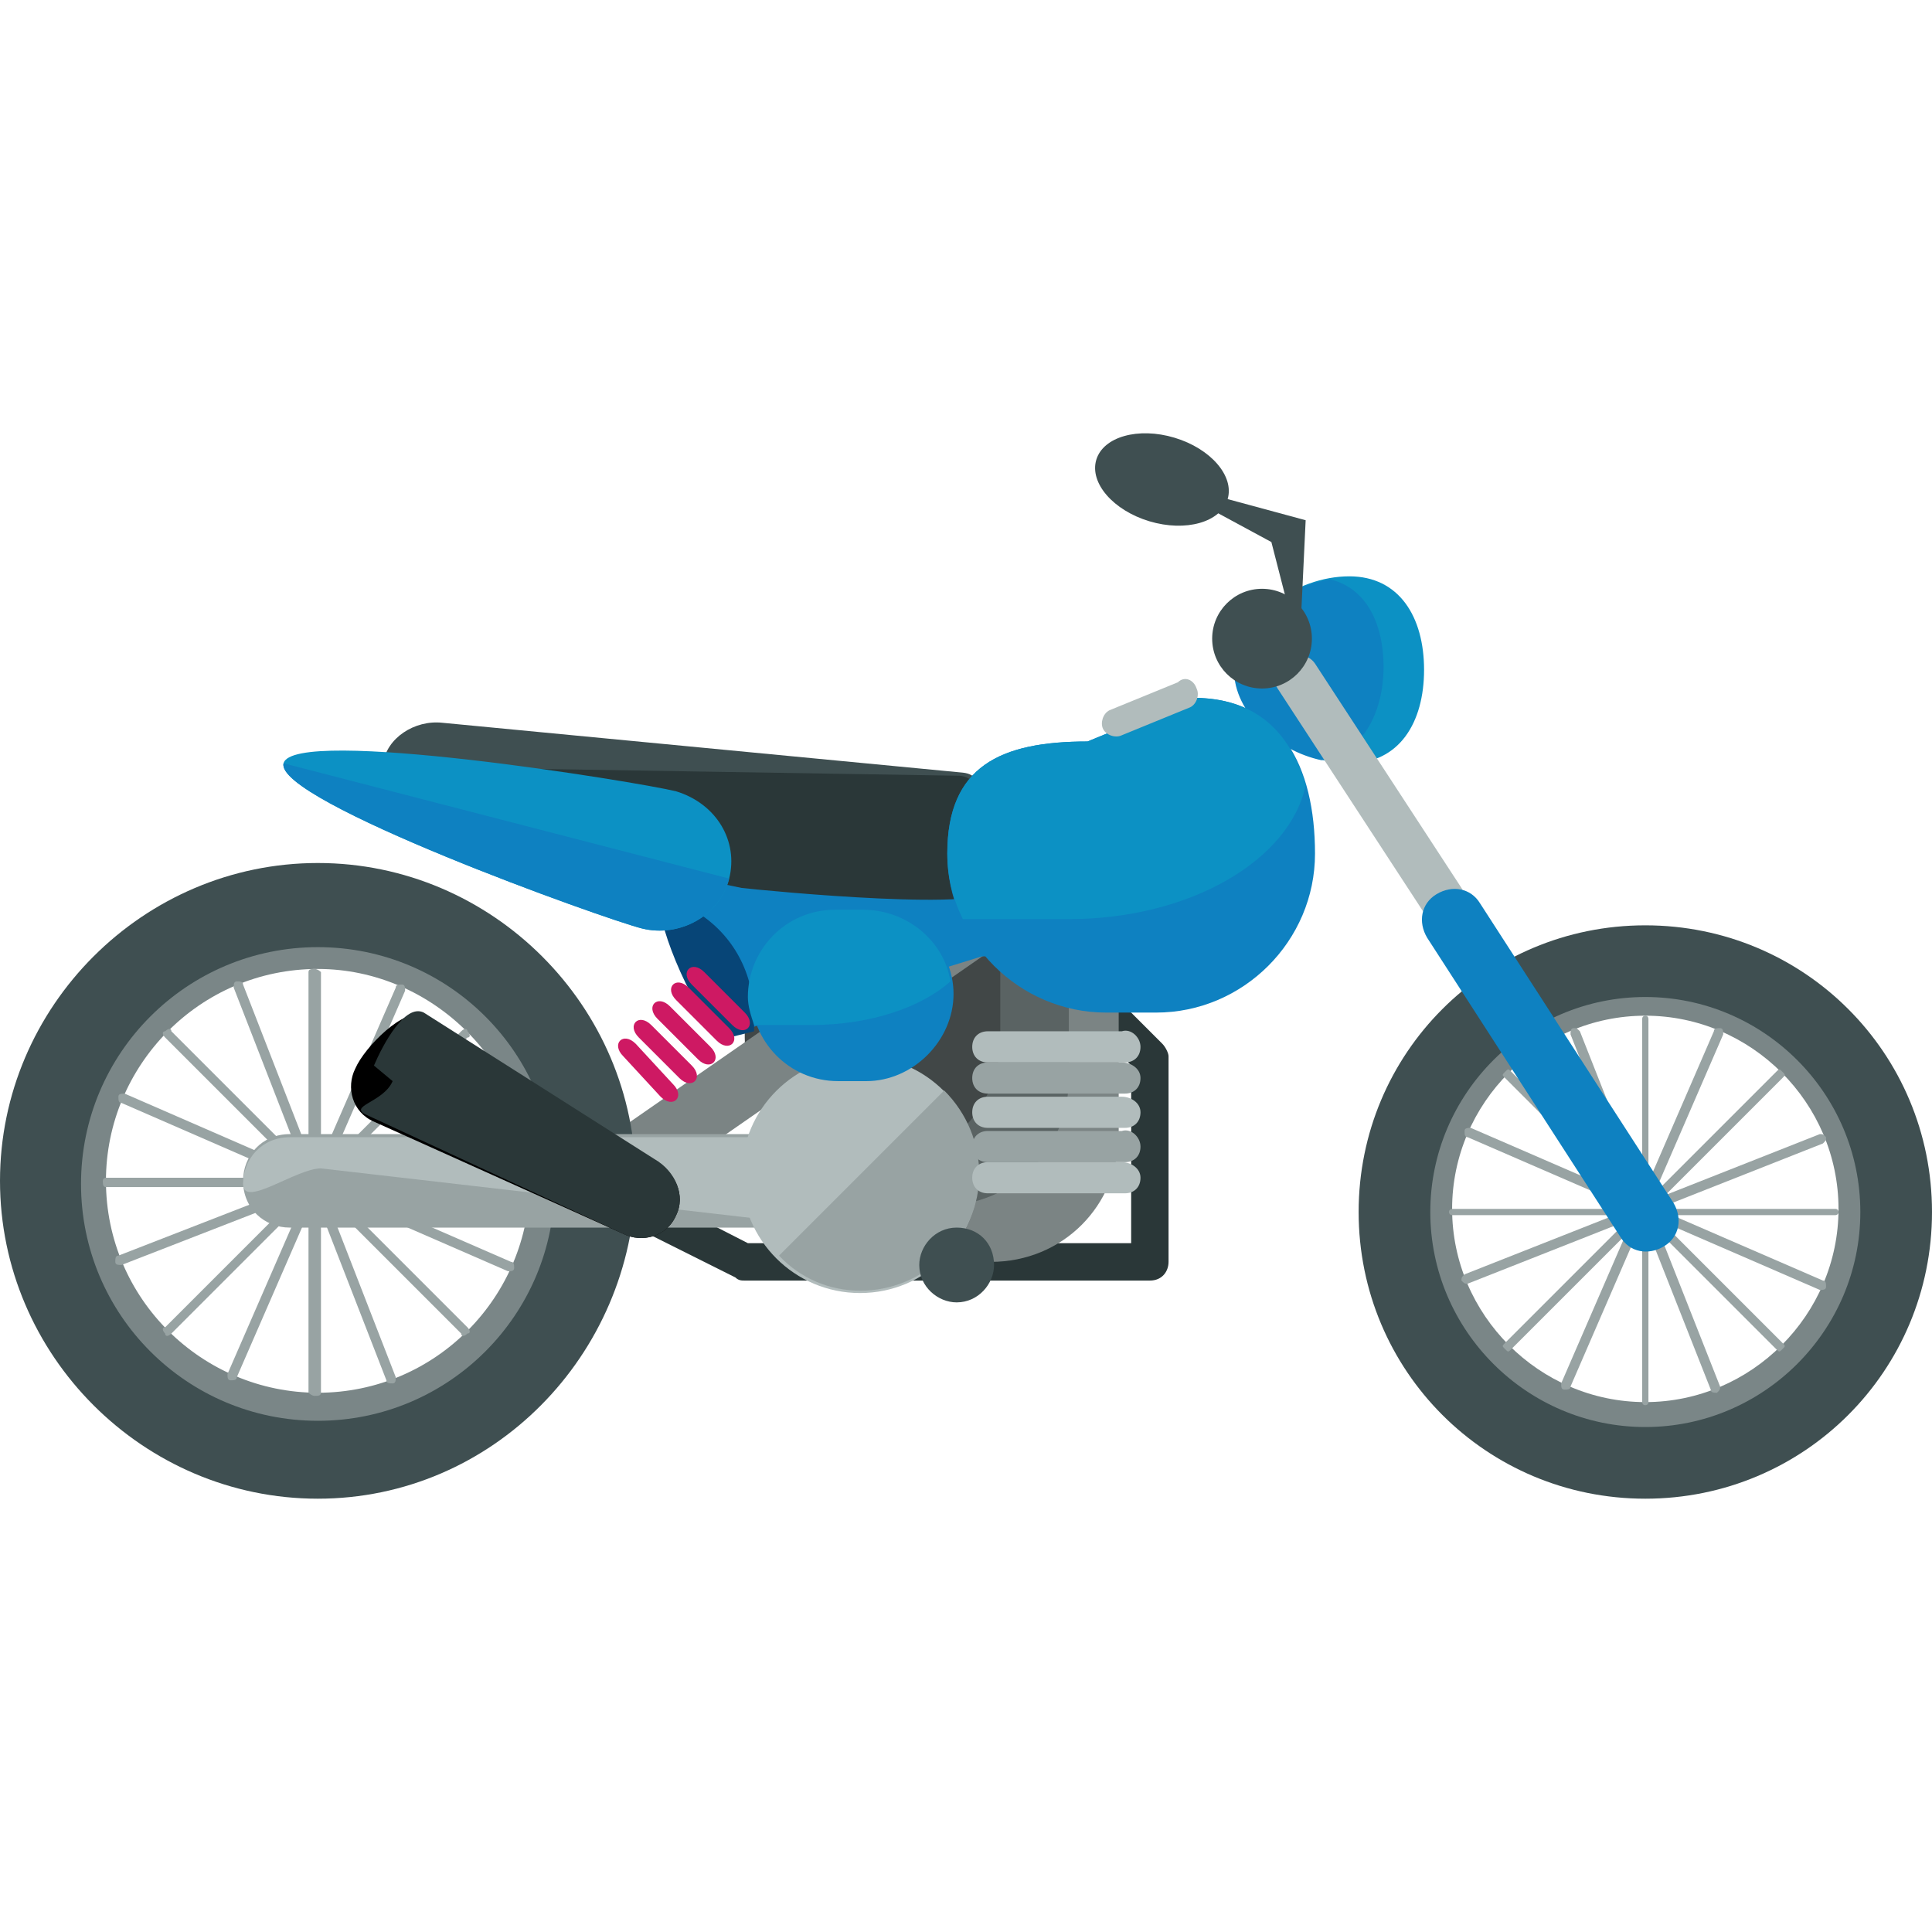
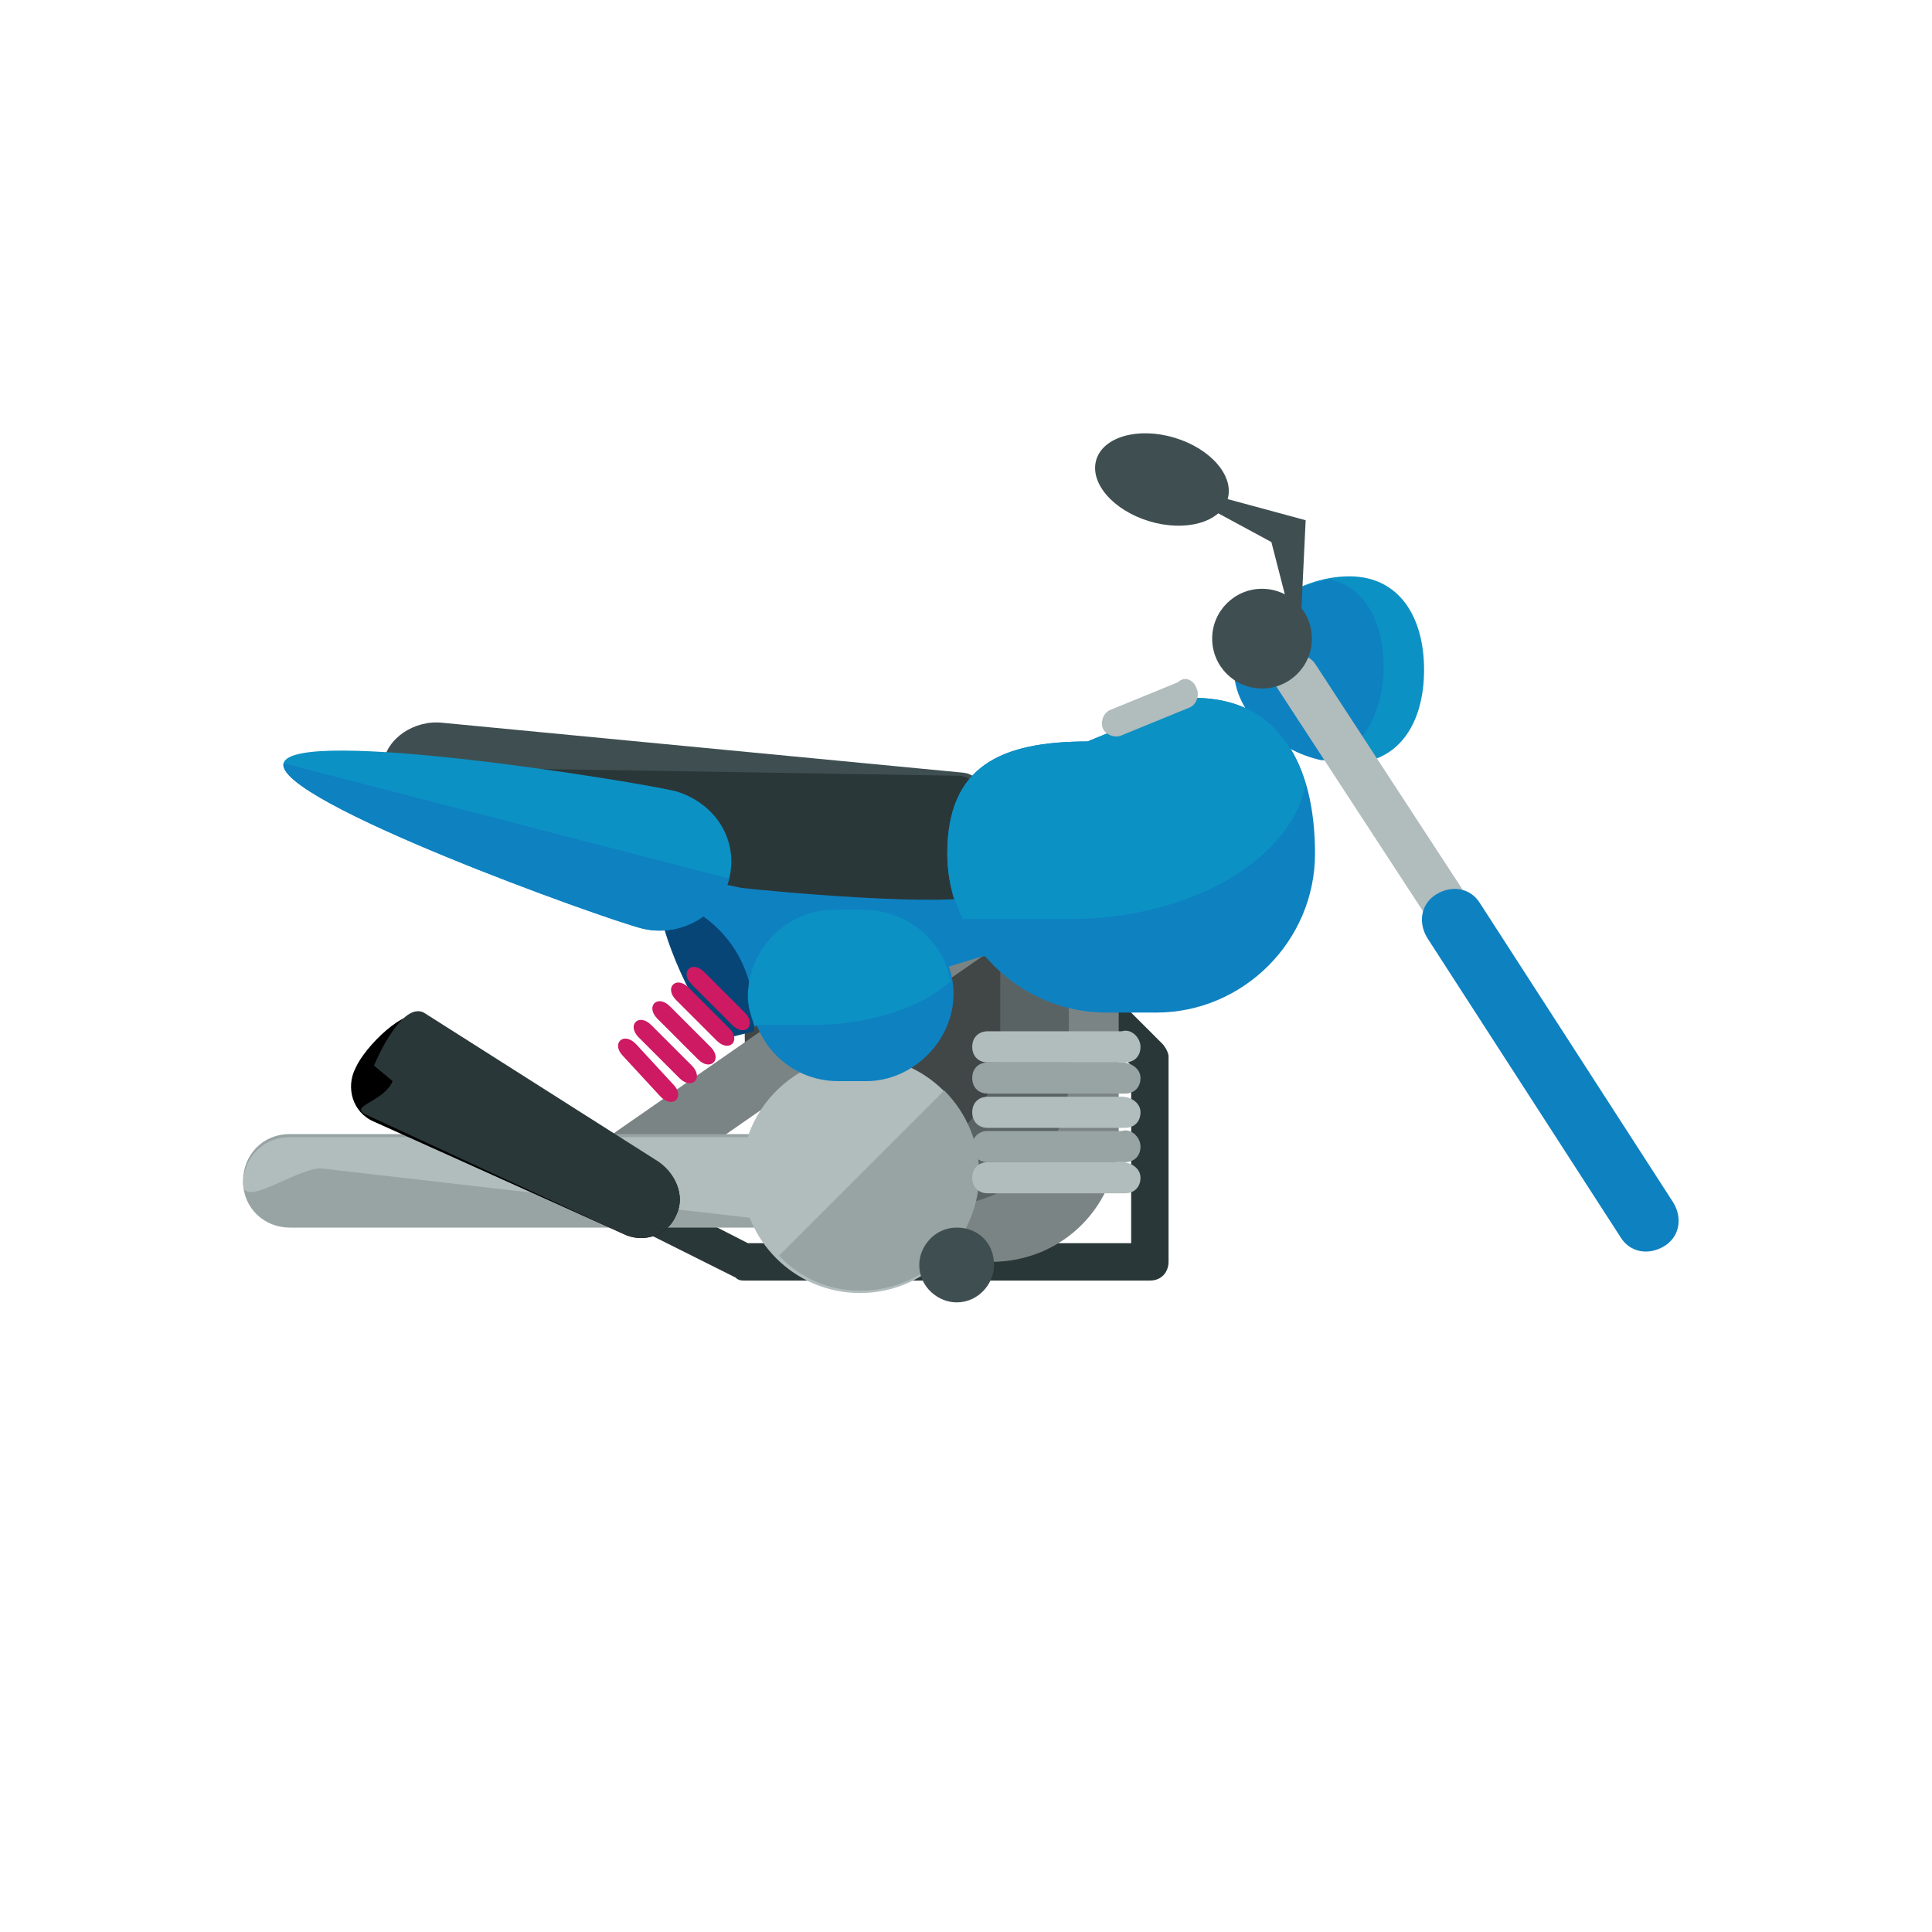
- <svg xmlns="http://www.w3.org/2000/svg" height="800px" width="800px" version="1.1" id="Layer_1" viewBox="0 0 496 496" xml:space="preserve">
-   <path style="fill:#0C91C4;" d="M365.6,171.959c0,13.6-6.4,24-19.2,24c-13.6,0-28.8-10.4-28.8-24s15.2-24,28.8-24  C359.2,147.959,365.6,158.359,365.6,171.959z" />
-   <path style="fill:#0E81C1;" d="M341.6,148.759c-12,1.6-24.8,12-24.8,23.2s11.2,20.8,22.4,23.2c10.4-1.6,16-12,16-24  C355.2,160.759,351.2,151.159,341.6,148.759z" />
-   <path style="fill:#2A3738;" d="M295.2,328.759h-104c-0.8,0-1.6,0-2.4-0.8l-35.2-17.6c-2.4-0.8-3.2-4-2.4-6.4s4-3.2,6.4-2.4  l34.4,17.6h98.4v-45.6l-10.4-11.2c-1.6-1.6-1.6-4.8,0-6.4c1.6-1.6,4.8-1.6,6.4,0l12,12c0.8,0.8,1.6,2.4,1.6,3.2v52.8  C300,326.359,298.4,328.759,295.2,328.759z" />
-   <path style="fill:#7B8484;" d="M287.2,291.159c0,18.4-14.4,32.8-32.8,32.8l0,0c-18.4,0-32.8-14.4-32.8-32.8v-32.8  c0-18.4,14.4-32.8,32.8-32.8l0,0c18.4,0,32.8,14.4,32.8,32.8V291.159z" />
-   <path style="fill:#5A6363;" d="M274.4,276.759c0,18.4-14.4,32.8-32.8,32.8l0,0c-18.4,0-32.8-14.4-32.8-32.8v-32.8  c0-18.4,14.4-32.8,32.8-32.8l0,0c18.4,0,32.8,14.4,32.8,32.8V276.759z" />
-   <path style="fill:#414747;" d="M256.8,266.359c0,18.4-14.4,32.8-32.8,32.8l0,0c-18.4,0-32.8-14.4-32.8-32.8v-32.8  c0-18.4,14.4-32.8,32.8-32.8l0,0c18.4,0,32.8,14.4,32.8,32.8V266.359z" />
+ <svg xmlns="http://www.w3.org/2000/svg" width="100%" height="100%" viewBox="0 0 496 496" version="1.1" xml:space="preserve" style="fill-rule:evenodd;clip-rule:evenodd;stroke-linejoin:round;stroke-miterlimit:2;">
  <g>
-     <path style="fill:#7B8484;" d="M280,215.959c2.4,4,0.8,9.6-4.8,13.6l-107.2,74.4c-4.8,3.2-11.2,3.2-14.4,0l0,0   c-2.4-4-0.8-9.6,4.8-13.6l107.2-74.4C270.4,211.959,276.8,211.959,280,215.959L280,215.959z" />
-     <path style="fill:#7B8484;" d="M244.8,246.359c-1.6,4.8-6.4,6.4-12,4.8l-105.6-33.6c-4.8-1.6-8-6.4-6.4-11.2l0,0   c1.6-4.8,6.4-6.4,12-4.8l105.6,33.6C243.2,237.559,246.4,242.359,244.8,246.359L244.8,246.359z" />
-   </g>
-   <path style="fill:#0E81C1;" d="M263.2,234.359c0,6.4-4.8,11.2-11.2,11.2l-64.8,20c-6.4,0-17.6-26.4-17.6-32.8l9.6,0.8  c0-6.4,4.8-11.2,11.2-11.2h60.8C257.6,223.159,263.2,227.959,263.2,234.359L263.2,234.359z" />
-   <path style="fill:#074577;" d="M179.2,234.359L179.2,234.359l-9.6-0.8c0,6.4,11.2,32.8,17.6,32.8l6.4-1.6v-3.2  C193.6,249.559,188,239.959,179.2,234.359z" />
-   <path style="fill:#3F4F51;" d="M256,227.959c-0.8,6.4-40-1.6-47.2-3.2l-99.2-14.4c-7.2-0.8-12-7.2-11.2-14.4l0,0  c0.8-6.4,8-11.2,15.2-10.4l133.6,12.8c7.2,0.8,1.6,8.8,0,16L256,227.959z" />
-   <path style="fill:#2A3738;" d="M246.4,199.159c7.2,0.8,1.6,8.8,0,16l9.6,12.8c-0.8,6.4-58.4,0.8-65.6,0l-80.8-16.8  c-7.2-0.8-12-7.2-11.2-14.4l0,0" />
-   <path style="fill:#3F4F51;" d="M81.6,384.759c-44.8,0-81.6-36.8-81.6-81.6s36.8-81.6,81.6-81.6s81.6,36.8,81.6,81.6  C162.4,347.959,126.4,384.759,81.6,384.759z M81.6,245.559c-32,0-58.4,26.4-58.4,58.4s26.4,58.4,58.4,58.4s58.4-26.4,58.4-58.4  C139.2,271.159,113.6,245.559,81.6,245.559z" />
-   <path style="fill:#7A8687;" d="M81.6,364.759c-33.6,0-60.8-27.2-60.8-60.8s27.2-60.8,60.8-60.8s60.8,27.2,60.8,60.8  S115.2,364.759,81.6,364.759z M81.6,248.759c-30.4,0-54.4,24.8-54.4,54.4c0,30.4,24.8,54.4,54.4,54.4c30.4,0,54.4-24.8,54.4-54.4  C136,273.559,111.2,248.759,81.6,248.759z" />
-   <g>
-     <path style="fill:#98A3A3;" d="M82.4,357.559c0,0.8-0.8,0.8-1.6,0.8l0,0c-0.8,0-1.6-0.8-1.6-0.8v-108c0-0.8,0.8-0.8,1.6-0.8l0,0   c0.8,0,1.6,0.8,1.6,0.8V357.559z" />
-     <path style="fill:#98A3A3;" d="M44,342.359c-0.8,0.8-1.6,0.8-1.6,0l0,0c-0.8-0.8-0.8-1.6,0-1.6l76-76c0.8-0.8,1.6-0.8,1.6,0l0,0   c0.8,0.8,0.8,1.6,0,1.6L44,342.359z" />
-     <path style="fill:#98A3A3;" d="M27.2,304.759c-0.8,0-0.8-0.8-0.8-1.6l0,0c0-0.8,0.8-0.8,0.8-0.8h108c0.8,0,0.8,0.8,0.8,0.8l0,0   c0,0.8-0.8,1.6-0.8,1.6H27.2z" />
-     <path style="fill:#98A3A3;" d="M42.4,266.359c-0.8-0.8-0.8-1.6,0-1.6l0,0c0.8-0.8,1.6-0.8,1.6,0l76,76c0.8,0.8,0.8,1.6,0,1.6l0,0   c-0.8,0.8-1.6,0.8-1.6,0L42.4,266.359z" />
-     <path style="fill:#98A3A3;" d="M60.8,353.559c0,0.8-0.8,0.8-1.6,0.8l0,0c-0.8,0-0.8-0.8-0.8-1.6l43.2-99.2c0-0.8,0.8-0.8,1.6-0.8   l0,0c0.8,0,0.8,0.8,0.8,1.6L60.8,353.559z" />
-     <path style="fill:#98A3A3;" d="M31.2,324.759c-0.8,0-1.6,0-1.6-0.8l0,0c0-0.8,0-1.6,0.8-1.6l100.8-39.2c0.8,0,1.6,0,1.6,0.8l0,0   c0,0.8,0,1.6-0.8,1.6L31.2,324.759z" />
-     <path style="fill:#98A3A3;" d="M31.2,283.159c-0.8,0-0.8-0.8-0.8-1.6l0,0c0-0.8,0.8-0.8,1.6-0.8l99.2,43.2c0.8,0,0.8,0.8,0.8,1.6   l0,0c0,0.8-0.8,0.8-1.6,0.8L31.2,283.159z" />
-     <path style="fill:#98A3A3;" d="M60,253.559c0-0.8,0-1.6,0.8-1.6l0,0c0.8,0,1.6,0,1.6,0.8l39.2,100.8c0,0.8,0,1.6-0.8,1.6l0,0   c-0.8,0-1.6,0-1.6-0.8L60,253.559z" />
-   </g>
-   <path style="fill:#3F4F51;" d="M422.4,384.759c-40.8,0-73.6-32.8-73.6-73.6s32.8-73.6,73.6-73.6s73.6,32.8,73.6,73.6  S463.2,384.759,422.4,384.759z M422.4,257.559c-29.6,0-52.8,24-52.8,52.8s24,52.8,52.8,52.8s52.8-24,52.8-52.8  S451.2,257.559,422.4,257.559z" />
-   <path style="fill:#7A8687;" d="M422.4,366.359c-30.4,0-55.2-24.8-55.2-55.2s24.8-55.2,55.2-55.2c30.4,0,55.2,24.8,55.2,55.2  S452.8,366.359,422.4,366.359z M422.4,260.759c-27.2,0-49.6,22.4-49.6,49.6s22.4,49.6,49.6,49.6s49.6-22.4,49.6-49.6  S449.6,260.759,422.4,260.759z" />
-   <g>
-     <path style="fill:#98A3A3;" d="M423.2,359.959c0,0.8-0.8,0.8-0.8,0.8l0,0c-0.8,0-0.8-0.8-0.8-0.8v-98.4c0-0.8,0.8-0.8,0.8-0.8l0,0   c0.8,0,0.8,0.8,0.8,0.8V359.959z" />
-     <path style="fill:#98A3A3;" d="M388,346.359c-0.8,0.8-0.8,0.8-1.6,0l0,0c-0.8-0.8-0.8-0.8,0-1.6l69.6-69.6c0.8-0.8,0.8-0.8,1.6,0   l0,0c0.8,0.8,0.8,0.8,0,1.6L388,346.359z" />
-     <path style="fill:#98A3A3;" d="M372.8,311.959c-0.8,0-0.8-0.8-0.8-0.8l0,0c0-0.8,0.8-0.8,0.8-0.8h98.4c0.8,0,0.8,0.8,0.8,0.8l0,0   c0,0.8-0.8,0.8-0.8,0.8H372.8z" />
-     <path style="fill:#98A3A3;" d="M386.4,276.759c-0.8-0.8-0.8-0.8,0-1.6l0,0c0.8-0.8,0.8-0.8,1.6,0l69.6,69.6c0.8,0.8,0.8,0.8,0,1.6   l0,0c-0.8,0.8-0.8,0.8-1.6,0L386.4,276.759z" />
-     <path style="fill:#98A3A3;" d="M403.2,355.959c0,0.8-0.8,0.8-1.6,0.8l0,0c-0.8,0-0.8-0.8-0.8-1.6l39.2-90.4c0-0.8,0.8-0.8,1.6-0.8   l0,0c0.8,0,0.8,0.8,0.8,1.6L403.2,355.959z" />
-     <path style="fill:#98A3A3;" d="M376.8,329.559c-0.8,0-0.8,0-1.6-0.8l0,0c0-0.8,0-0.8,0.8-1.6l91.2-36c0.8,0,0.8,0,1.6,0.8l0,0   c0,0.8,0,0.8-0.8,1.6L376.8,329.559z" />
-     <path style="fill:#98A3A3;" d="M376.8,291.959c-0.8,0-0.8-0.8-0.8-1.6l0,0c0-0.8,0.8-0.8,1.6-0.8l90.4,39.2c0.8,0,0.8,0.8,0.8,1.6   l0,0c0,0.8-0.8,0.8-1.6,0.8L376.8,291.959z" />
-     <path style="fill:#98A3A3;" d="M403.2,265.559c0-0.8,0-1.6,0.8-1.6l0,0c0.8,0,0.8,0,1.6,0.8l36,91.2c0,0.8,0,0.8-0.8,1.6l0,0   c-0.8,0-1.6,0-1.6-0.8L403.2,265.559z" />
-     <path style="fill:#98A3A3;" d="M226.4,303.159c0,6.4-4.8,12-12,12h-140c-6.4,0-12-4.8-12-12l0,0c0-6.4,4.8-12,12-12h140.8   C221.6,291.959,226.4,296.759,226.4,303.159L226.4,303.159z" />
+     <path d="M365.6,171.959C365.6,185.559 359.2,195.959 346.4,195.959C332.8,195.959 317.6,185.559 317.6,171.959C317.6,158.359 332.8,147.959 346.4,147.959C359.2,147.959 365.6,158.359 365.6,171.959Z" style="fill:#0c91c4;fill-rule:nonzero;" />
  </g>
  <g>
-     <path style="fill:#B1BCBC;" d="M226.4,303.159c0,6.4-4.8,12-12,12l-132-15.2c-6.4,0-20,10.4-20,4l0,0c0-6.4,4.8-12,12-12h140.8   C221.6,291.959,226.4,296.759,226.4,303.159L226.4,303.159z" />
-     <path style="fill:#B1BCBC;" d="M251.2,301.559c0,16.8-13.6,30.4-30.4,30.4l0,0c-16.8,0-30.4-13.6-30.4-30.4l0,0   c0-16.8,13.6-30.4,30.4-30.4l0,0C237.6,271.159,251.2,284.759,251.2,301.559L251.2,301.559z" />
+     <path d="M341.6,148.759C329.6,150.359 316.8,160.759 316.8,171.959C316.8,183.159 328,192.759 339.2,195.159C349.6,193.559 355.2,183.159 355.2,171.159C355.2,160.759 351.2,151.159 341.6,148.759Z" style="fill:#0e81c1;fill-rule:nonzero;" />
  </g>
-   <path style="fill:#98A3A3;" d="M242.4,279.959L242.4,279.959c12,12,12,31.2,0,42.4l0,0c-12,12-31.2,12-42.4,0l0,0" />
-   <path style="fill:#0E81C1;" d="M337.6,219.159c0,22.4-18.4,40.8-40.8,40.8H284c-22.4,0-40.8-18.4-40.8-40.8l0,0  c0-22.4,13.6-28.8,36-28.8l27.2-11.2C328.8,179.159,337.6,196.759,337.6,219.159L337.6,219.159z" />
-   <path style="fill:#0C91C4;" d="M335.2,201.559c-4-13.6-12.8-22.4-28.8-22.4l-27.2,11.2c-22.4,0-36,6.4-36,28.8c0,6.4,1.6,12,4,16.8  c2.4,0,4.8,0,7.2,0h20C305.6,235.959,331.2,220.759,335.2,201.559z" />
  <g>
-     <path style="fill:#B1BCBC;" d="M307.2,176.759c0.8,1.6,0,4-1.6,4.8l-17.6,7.2c-1.6,0.8-4,0-4.8-1.6l0,0c-0.8-1.6,0-4,1.6-4.8   l17.6-7.2C304,173.559,306.4,174.359,307.2,176.759L307.2,176.759z" />
-     <path style="fill:#B1BCBC;" d="M375.2,227.959c1.6,2.4,0.8,6.4-1.6,8l0,0c-2.4,1.6-6.4,0.8-8-1.6l-37.6-57.6   c-1.6-2.4-0.8-6.4,1.6-8l0,0c2.4-1.6,6.4-0.8,8,1.6L375.2,227.959z" />
+     <path d="M295.2,328.759L191.2,328.759C190.4,328.759 189.6,328.759 188.8,327.959L153.6,310.359C151.2,309.559 150.4,306.359 151.2,303.959C152,301.559 155.2,300.759 157.6,301.559L192,319.159L290.4,319.159L290.4,273.559L280,262.359C278.4,260.759 278.4,257.559 280,255.959C281.6,254.359 284.8,254.359 286.4,255.959L298.4,267.959C299.2,268.759 300,270.359 300,271.159L300,323.959C300,326.359 298.4,328.759 295.2,328.759Z" style="fill:#2a3738;fill-rule:nonzero;" />
  </g>
-   <path style="fill:#0E81C1;" d="M429.6,308.759c2.4,4,1.6,8.8-2.4,11.2l0,0c-4,2.4-8.8,1.6-11.2-2.4l-49.6-76.8  c-2.4-4-1.6-8.8,2.4-11.2l0,0c4-2.4,8.8-1.6,11.2,2.4L429.6,308.759z" />
-   <path style="fill:#B1BCBC;" d="M292.8,268.759c0,2.4-1.6,4-4,4h-35.2c-2.4,0-4-1.6-4-4l0,0c0-2.4,1.6-4,4-4H288  C290.4,263.959,292.8,266.359,292.8,268.759L292.8,268.759z" />
-   <path style="fill:#98A3A3;" d="M292.8,276.759c0,2.4-1.6,4-4,4h-35.2c-2.4,0-4-1.6-4-4l0,0c0-2.4,1.6-4,4-4H288  C290.4,272.759,292.8,274.359,292.8,276.759L292.8,276.759z" />
-   <path style="fill:#B1BCBC;" d="M292.8,285.559c0,2.4-1.6,4-4,4h-35.2c-2.4,0-4-1.6-4-4l0,0c0-2.4,1.6-4,4-4H288  C290.4,281.559,292.8,283.159,292.8,285.559L292.8,285.559z" />
-   <path style="fill:#98A3A3;" d="M292.8,294.359c0,2.4-1.6,4-4,4h-35.2c-2.4,0-4-1.6-4-4l0,0c0-2.4,1.6-4,4-4H288  C290.4,289.559,292.8,291.959,292.8,294.359L292.8,294.359z" />
-   <path style="fill:#B1BCBC;" d="M292.8,302.359c0,2.4-1.6,4-4,4h-35.2c-2.4,0-4-1.6-4-4l0,0c0-2.4,1.6-4,4-4H288  C290.4,298.359,292.8,299.959,292.8,302.359L292.8,302.359z" />
-   <circle style="fill:#3F4F51;" cx="324" cy="163.959" r="12.8" />
-   <path style="fill:#0C91C4;" d="M187.2,225.559c-2.4,9.6-12.8,15.2-22.4,12.8c-9.6-2.4-94.4-32.8-92-42.4s91.2,4.8,100.8,7.2  C184,206.359,189.6,215.959,187.2,225.559z" />
-   <path style="fill:#0E81C1;" d="M187.2,225.559c-2.4,9.6-12.8,15.2-22.4,12.8c-9.6-2.4-94.4-32.8-92-42.4" />
-   <path style="fill:#3F4F51;" d="M255.2,324.759c0,4.8-4,9.6-9.6,9.6l0,0c-4.8,0-9.6-4-9.6-9.6l0,0c0-4.8,4-9.6,9.6-9.6l0,0  C251.2,315.159,255.2,319.159,255.2,324.759L255.2,324.759z" />
  <g>
-     <path style="fill:#CE1963;" d="M172.8,278.359c1.6,1.6,1.6,3.2,0.8,4l0,0c-0.8,0.8-2.4,0.8-4-0.8l-9.6-10.4c-1.6-1.6-1.6-3.2-0.8-4   l0,0c0.8-0.8,2.4-0.8,4,0.8L172.8,278.359z" />
-     <path style="fill:#CE1963;" d="M177.6,273.559c1.6,1.6,1.6,3.2,0.8,4l0,0c-0.8,0.8-2.4,0.8-4-0.8l-10.4-10.4   c-1.6-1.6-1.6-3.2-0.8-4l0,0c0.8-0.8,2.4-0.8,4,0.8L177.6,273.559z" />
-     <path style="fill:#CE1963;" d="M182.4,268.759c1.6,1.6,1.6,3.2,0.8,4l0,0c-0.8,0.8-2.4,0.8-4-0.8l-10.4-10.4   c-1.6-1.6-1.6-3.2-0.8-4l0,0c0.8-0.8,2.4-0.8,4,0.8L182.4,268.759z" />
-     <path style="fill:#CE1963;" d="M187.2,263.959c1.6,1.6,1.6,3.2,0.8,4l0,0c-0.8,0.8-2.4,0.8-4-0.8l-10.4-10.4   c-1.6-1.6-1.6-3.2-0.8-4l0,0c0.8-0.8,2.4-0.8,4,0.8L187.2,263.959z" />
-     <path style="fill:#CE1963;" d="M191.2,259.959c1.6,1.6,1.6,3.2,0.8,4l0,0c-0.8,0.8-2.4,0.8-4-0.8l-10.4-10.4   c-1.6-1.6-1.6-3.2-0.8-4l0,0c0.8-0.8,2.4-0.8,4,0.8L191.2,259.959z" />
+     <path d="M287.2,291.159C287.2,309.559 272.8,323.959 254.4,323.959C236,323.959 221.6,309.559 221.6,291.159L221.6,258.359C221.6,239.959 236,225.559 254.4,225.559C272.8,225.559 287.2,239.959 287.2,258.359L287.2,291.159Z" style="fill:#7b8484;fill-rule:nonzero;" />
  </g>
-   <path style="fill:#0E81C1;" d="M244.8,255.159c0,12-10.4,22.4-22.4,22.4h-7.2c-12.8,0-22.4-10.4-22.4-22.4l0,0  c0-12,10.4-22.4,22.4-22.4h7.2C234.4,232.759,244.8,243.159,244.8,255.159L244.8,255.159z" />
-   <path style="fill:#0C91C4;" d="M244,251.959c-1.6-10.4-11.2-18.4-22.4-18.4h-7.2c-12.8,0-22.4,10.4-22.4,22.4c0,2.4,0.8,4.8,1.6,7.2  c0.8,0,1.6,0,1.6,0H208C224,263.159,236.8,258.359,244,251.959z" />
-   <path d="M173.6,311.959c-2.4,5.6-8.8,7.2-13.6,4.8l-64-28.8c-5.6-2.4-7.2-8.8-4.8-13.6l0,0c2.4-5.6,12.8-16,17.6-13.6l59.2,37.6  C173.6,300.759,176,307.159,173.6,311.959L173.6,311.959z" />
-   <path style="fill:#2A3738;" d="M173.6,311.959c-2.4,5.6-8.8,7.2-13.6,4.8l-65.6-30.4c-5.6-2.4,4-3.2,6.4-8.8l-4.8-4  c2.4-5.6,8-16,12.8-13.6l59.2,37.6C173.6,300.759,176,307.159,173.6,311.959L173.6,311.959z" />
  <g>
-     <polygon style="fill:#3F4F51;" points="326.4,139.159 296.8,123.159 335.2,133.559 333.6,167.159  " />
-     <ellipse transform="matrix(0.2875 -0.9578 0.9578 0.2875 94.6344 373.4209)" style="fill:#3F4F51;" cx="298.302" cy="123.105" rx="11.2" ry="17.6" />
+     <path d="M274.4,276.759C274.4,295.159 260,309.559 241.6,309.559C223.2,309.559 208.8,295.159 208.8,276.759L208.8,243.959C208.8,225.559 223.2,211.159 241.6,211.159C260,211.159 274.4,225.559 274.4,243.959L274.4,276.759Z" style="fill:#5a6363;fill-rule:nonzero;" />
+   </g>
+   <g>
+     <path d="M256.8,266.359C256.8,284.759 242.4,299.159 224,299.159C205.6,299.159 191.2,284.759 191.2,266.359L191.2,233.559C191.2,215.159 205.6,200.759 224,200.759C242.4,200.759 256.8,215.159 256.8,233.559L256.8,266.359Z" style="fill:#414747;fill-rule:nonzero;" />
+   </g>
+   <g>
+     <path d="M280,215.959C282.4,219.959 280.8,225.559 275.2,229.559L168,303.959C163.2,307.159 156.8,307.159 153.6,303.959C151.2,299.959 152.8,294.359 158.4,290.359L265.6,215.959C270.4,211.959 276.8,211.959 280,215.959Z" style="fill:#7b8484;fill-rule:nonzero;" />
+     <path d="M244.8,246.359C243.2,251.159 238.4,252.759 232.8,251.159L127.2,217.559C122.4,215.959 119.2,211.159 120.8,206.359C122.4,201.559 127.2,199.959 132.8,201.559L238.4,235.159C243.2,237.559 246.4,242.359 244.8,246.359Z" style="fill:#7b8484;fill-rule:nonzero;" />
+   </g>
+   <g>
+     <path d="M263.2,234.359C263.2,240.759 258.4,245.559 252,245.559L187.2,265.559C180.8,265.559 169.6,239.159 169.6,232.759L179.2,233.559C179.2,227.159 184,222.359 190.4,222.359L251.2,222.359C257.6,223.159 263.2,227.959 263.2,234.359Z" style="fill:#0e81c1;fill-rule:nonzero;" />
+   </g>
+   <g>
+     <path d="M179.2,234.359L169.6,233.559C169.6,239.959 180.8,266.359 187.2,266.359L193.6,264.759L193.6,261.559C193.6,249.559 188,239.959 179.2,234.359Z" style="fill:#074577;fill-rule:nonzero;" />
+   </g>
+   <g>
+     <path d="M256,227.959C255.2,234.359 216,226.359 208.8,224.759L109.6,210.359C102.4,209.559 97.6,203.159 98.4,195.959C99.2,189.559 106.4,184.759 113.6,185.559L247.2,198.359C254.4,199.159 248.8,207.159 247.2,214.359L256,227.959Z" style="fill:#3f4f51;fill-rule:nonzero;" />
+   </g>
+   <g>
+     <path d="M246.4,199.159C253.6,199.959 248,207.959 246.4,215.159L256,227.959C255.2,234.359 197.6,228.759 190.4,227.959L109.6,211.159C102.4,210.359 97.6,203.959 98.4,196.759" style="fill:#2a3738;fill-rule:nonzero;" />
+   </g>
+   <g>
+     <path d="M226.4,303.159C226.4,309.559 221.6,315.159 214.4,315.159L74.4,315.159C68,315.159 62.4,310.359 62.4,303.159C62.4,296.759 67.2,291.159 74.4,291.159L215.2,291.159C221.6,291.959 226.4,296.759 226.4,303.159Z" style="fill:#98a3a3;fill-rule:nonzero;" />
+   </g>
+   <g>
+     <path d="M226.4,303.159C226.4,309.559 221.6,315.159 214.4,315.159L82.4,299.959C76,299.959 62.4,310.359 62.4,303.959C62.4,297.559 67.2,291.959 74.4,291.959L215.2,291.959C221.6,291.959 226.4,296.759 226.4,303.159Z" style="fill:#b1bcbc;fill-rule:nonzero;" />
+     <path d="M251.2,301.559C251.2,318.359 237.6,331.959 220.8,331.959C204,331.959 190.4,318.359 190.4,301.559C190.4,284.759 204,271.159 220.8,271.159C237.6,271.159 251.2,284.759 251.2,301.559Z" style="fill:#b1bcbc;fill-rule:nonzero;" />
+   </g>
+   <g>
+     <path d="M242.4,279.959C254.4,291.959 254.4,311.159 242.4,322.359C230.4,334.359 211.2,334.359 200,322.359" style="fill:#98a3a3;fill-rule:nonzero;" />
+   </g>
+   <g>
+     <path d="M337.6,219.159C337.6,241.559 319.2,259.959 296.8,259.959L284,259.959C261.6,259.959 243.2,241.559 243.2,219.159C243.2,196.759 256.8,190.359 279.2,190.359L306.4,179.159C328.8,179.159 337.6,196.759 337.6,219.159Z" style="fill:#0e81c1;fill-rule:nonzero;" />
+   </g>
+   <g>
+     <path d="M335.2,201.559C331.2,187.959 322.4,179.159 306.4,179.159L279.2,190.359C256.8,190.359 243.2,196.759 243.2,219.159C243.2,225.559 244.8,231.159 247.2,235.959L274.4,235.959C305.6,235.959 331.2,220.759 335.2,201.559Z" style="fill:#0c91c4;fill-rule:nonzero;" />
+   </g>
+   <g>
+     <path d="M307.2,176.759C308,178.359 307.2,180.759 305.6,181.559L288,188.759C286.4,189.559 284,188.759 283.2,187.159C282.4,185.559 283.2,183.159 284.8,182.359L302.4,175.159C304,173.559 306.4,174.359 307.2,176.759Z" style="fill:#b1bcbc;fill-rule:nonzero;" />
+     <path d="M375.2,227.959C376.8,230.359 376,234.359 373.6,235.959C371.2,237.559 367.2,236.759 365.6,234.359L328,176.759C326.4,174.359 327.2,170.359 329.6,168.759C332,167.159 336,167.959 337.6,170.359L375.2,227.959Z" style="fill:#b1bcbc;fill-rule:nonzero;" />
+   </g>
+   <g>
+     <path d="M429.6,308.759C432,312.759 431.2,317.559 427.2,319.959C423.2,322.359 418.4,321.559 416,317.559L366.4,240.759C364,236.759 364.8,231.959 368.8,229.559C372.8,227.159 377.6,227.959 380,231.959L429.6,308.759Z" style="fill:#0e81c1;fill-rule:nonzero;" />
+   </g>
+   <g>
+     <path d="M292.8,268.759C292.8,271.159 291.2,272.759 288.8,272.759L253.6,272.759C251.2,272.759 249.6,271.159 249.6,268.759C249.6,266.359 251.2,264.759 253.6,264.759L288,264.759C290.4,263.959 292.8,266.359 292.8,268.759Z" style="fill:#b1bcbc;fill-rule:nonzero;" />
+   </g>
+   <g>
+     <path d="M292.8,276.759C292.8,279.159 291.2,280.759 288.8,280.759L253.6,280.759C251.2,280.759 249.6,279.159 249.6,276.759C249.6,274.359 251.2,272.759 253.6,272.759L288,272.759C290.4,272.759 292.8,274.359 292.8,276.759Z" style="fill:#98a3a3;fill-rule:nonzero;" />
+   </g>
+   <g>
+     <path d="M292.8,285.559C292.8,287.959 291.2,289.559 288.8,289.559L253.6,289.559C251.2,289.559 249.6,287.959 249.6,285.559C249.6,283.159 251.2,281.559 253.6,281.559L288,281.559C290.4,281.559 292.8,283.159 292.8,285.559Z" style="fill:#b1bcbc;fill-rule:nonzero;" />
+   </g>
+   <g>
+     <path d="M292.8,294.359C292.8,296.759 291.2,298.359 288.8,298.359L253.6,298.359C251.2,298.359 249.6,296.759 249.6,294.359C249.6,291.959 251.2,290.359 253.6,290.359L288,290.359C290.4,289.559 292.8,291.959 292.8,294.359Z" style="fill:#98a3a3;fill-rule:nonzero;" />
+   </g>
+   <g>
+     <path d="M292.8,302.359C292.8,304.759 291.2,306.359 288.8,306.359L253.6,306.359C251.2,306.359 249.6,304.759 249.6,302.359C249.6,299.959 251.2,298.359 253.6,298.359L288,298.359C290.4,298.359 292.8,299.959 292.8,302.359Z" style="fill:#b1bcbc;fill-rule:nonzero;" />
+   </g>
+   <g>
+     <circle cx="324" cy="163.959" r="12.8" style="fill:#3f4f51;" />
+   </g>
+   <g>
+     <path d="M187.2,225.559C184.8,235.159 174.4,240.759 164.8,238.359C155.2,235.959 70.4,205.559 72.8,195.959C75.2,186.359 164,200.759 173.6,203.159C184,206.359 189.6,215.959 187.2,225.559Z" style="fill:#0c91c4;fill-rule:nonzero;" />
+   </g>
+   <g>
+     <path d="M187.2,225.559C184.8,235.159 174.4,240.759 164.8,238.359C155.2,235.959 70.4,205.559 72.8,195.959" style="fill:#0e81c1;fill-rule:nonzero;" />
+   </g>
+   <g>
+     <path d="M255.2,324.759C255.2,329.559 251.2,334.359 245.6,334.359C240.8,334.359 236,330.359 236,324.759C236,319.959 240,315.159 245.6,315.159C251.2,315.159 255.2,319.159 255.2,324.759Z" style="fill:#3f4f51;fill-rule:nonzero;" />
+   </g>
+   <g>
+     <path d="M172.8,278.359C174.4,279.959 174.4,281.559 173.6,282.359C172.8,283.159 171.2,283.159 169.6,281.559L160,271.159C158.4,269.559 158.4,267.959 159.2,267.159C160,266.359 161.6,266.359 163.2,267.959L172.8,278.359Z" style="fill:#ce1963;fill-rule:nonzero;" />
+     <path d="M177.6,273.559C179.2,275.159 179.2,276.759 178.4,277.559C177.6,278.359 176,278.359 174.4,276.759L164,266.359C162.4,264.759 162.4,263.159 163.2,262.359C164,261.559 165.6,261.559 167.2,263.159L177.6,273.559Z" style="fill:#ce1963;fill-rule:nonzero;" />
+     <path d="M182.4,268.759C184,270.359 184,271.959 183.2,272.759C182.4,273.559 180.8,273.559 179.2,271.959L168.8,261.559C167.2,259.959 167.2,258.359 168,257.559C168.8,256.759 170.4,256.759 172,258.359L182.4,268.759Z" style="fill:#ce1963;fill-rule:nonzero;" />
+     <path d="M187.2,263.959C188.8,265.559 188.8,267.159 188,267.959C187.2,268.759 185.6,268.759 184,267.159L173.6,256.759C172,255.159 172,253.559 172.8,252.759C173.6,251.959 175.2,251.959 176.8,253.559L187.2,263.959Z" style="fill:#ce1963;fill-rule:nonzero;" />
+     <path d="M191.2,259.959C192.8,261.559 192.8,263.159 192,263.959C191.2,264.759 189.6,264.759 188,263.159L177.6,252.759C176,251.159 176,249.559 176.8,248.759C177.6,247.959 179.2,247.959 180.8,249.559L191.2,259.959Z" style="fill:#ce1963;fill-rule:nonzero;" />
+   </g>
+   <g>
+     <path d="M244.8,255.159C244.8,267.159 234.4,277.559 222.4,277.559L215.2,277.559C202.4,277.559 192.8,267.159 192.8,255.159C192.8,243.159 203.2,232.759 215.2,232.759L222.4,232.759C234.4,232.759 244.8,243.159 244.8,255.159Z" style="fill:#0e81c1;fill-rule:nonzero;" />
+   </g>
+   <g>
+     <path d="M244,251.959C242.4,241.559 232.8,233.559 221.6,233.559L214.4,233.559C201.6,233.559 192,243.959 192,255.959C192,258.359 192.8,260.759 193.6,263.159L208,263.159C224,263.159 236.8,258.359 244,251.959Z" style="fill:#0c91c4;fill-rule:nonzero;" />
+   </g>
+   <g>
+     <path d="M173.6,311.959C171.2,317.559 164.8,319.159 160,316.759L96,287.959C90.4,285.559 88.8,279.159 91.2,274.359C93.6,268.759 104,258.359 108.8,260.759L168,298.359C173.6,300.759 176,307.159 173.6,311.959Z" style="fill-rule:nonzero;" />
+   </g>
+   <g>
+     <path d="M173.6,311.959C171.2,317.559 164.8,319.159 160,316.759L94.4,286.359C88.8,283.959 98.4,283.159 100.8,277.559L96,273.559C98.4,267.959 104,257.559 108.8,259.959L168,297.559C173.6,300.759 176,307.159 173.6,311.959Z" style="fill:#2a3738;fill-rule:nonzero;" />
+   </g>
+   <g>
+     <path d="M326.4,139.159L296.8,123.159L335.2,133.559L333.6,167.159L326.4,139.159Z" style="fill:#3f4f51;fill-rule:nonzero;" />
+     <g transform="matrix(0.2875,-0.9578,0.9578,0.2875,94.6344,373.421)">
+       <ellipse cx="298.302" cy="123.105" rx="11.2" ry="17.6" style="fill:#3f4f51;" />
+     </g>
  </g>
</svg>
